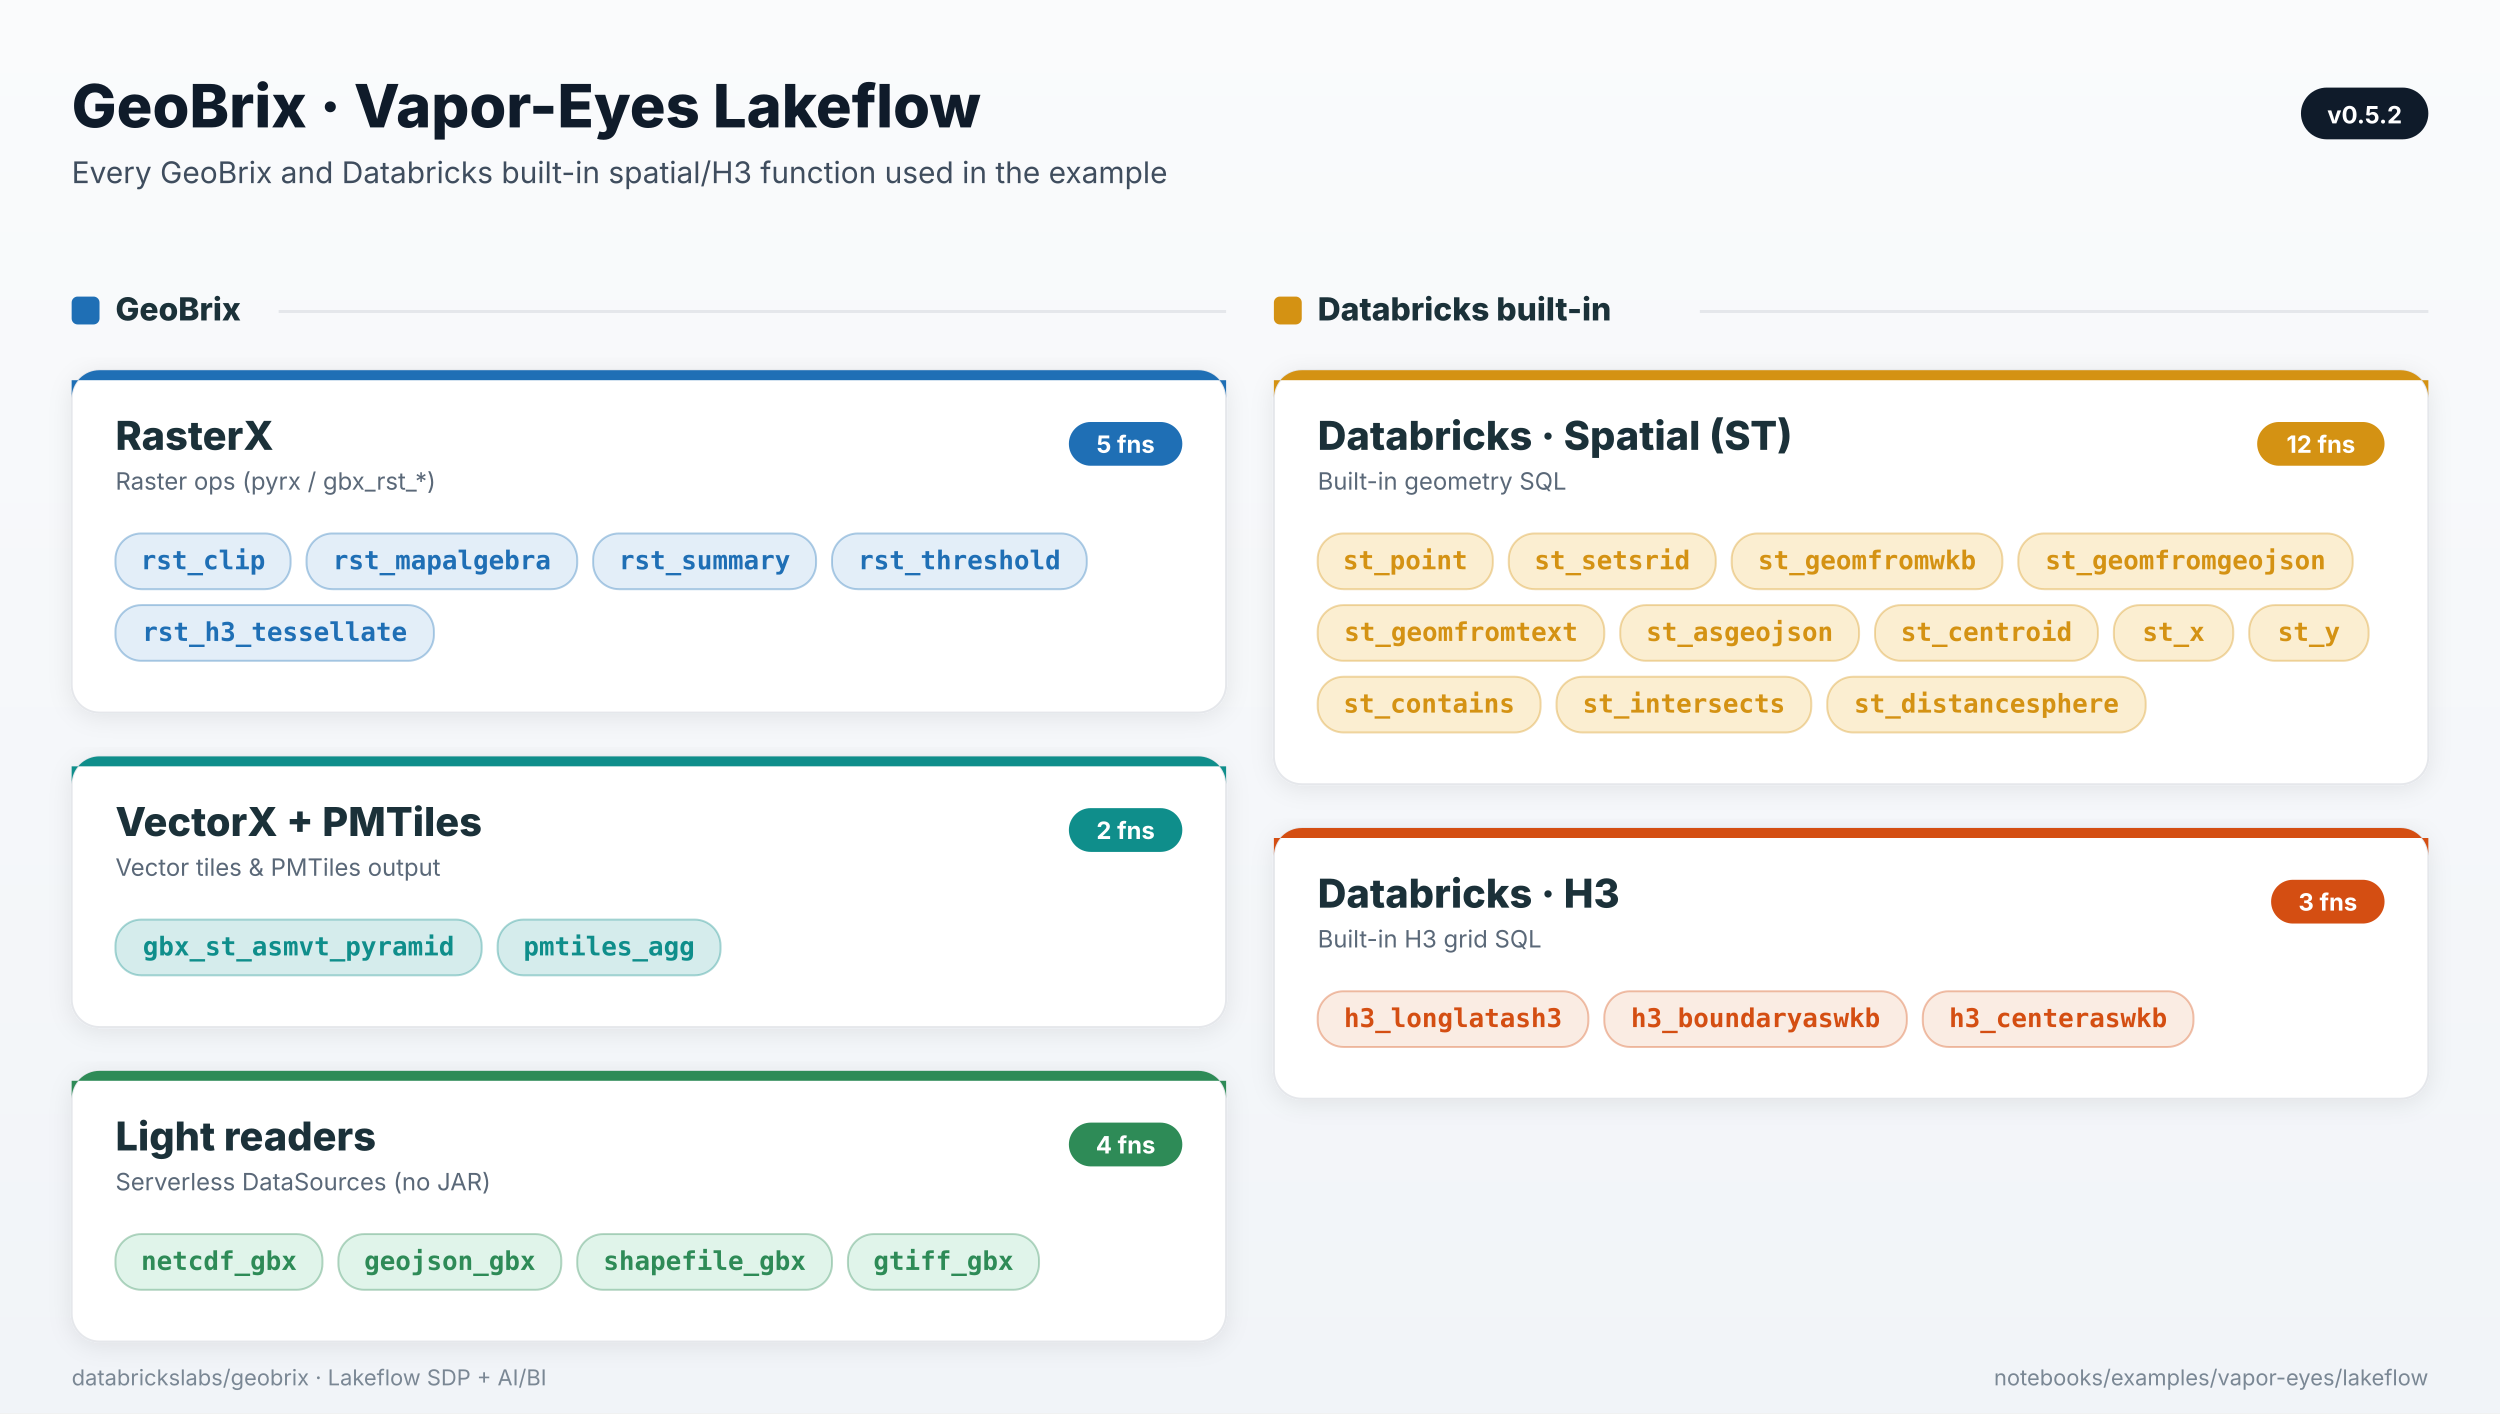
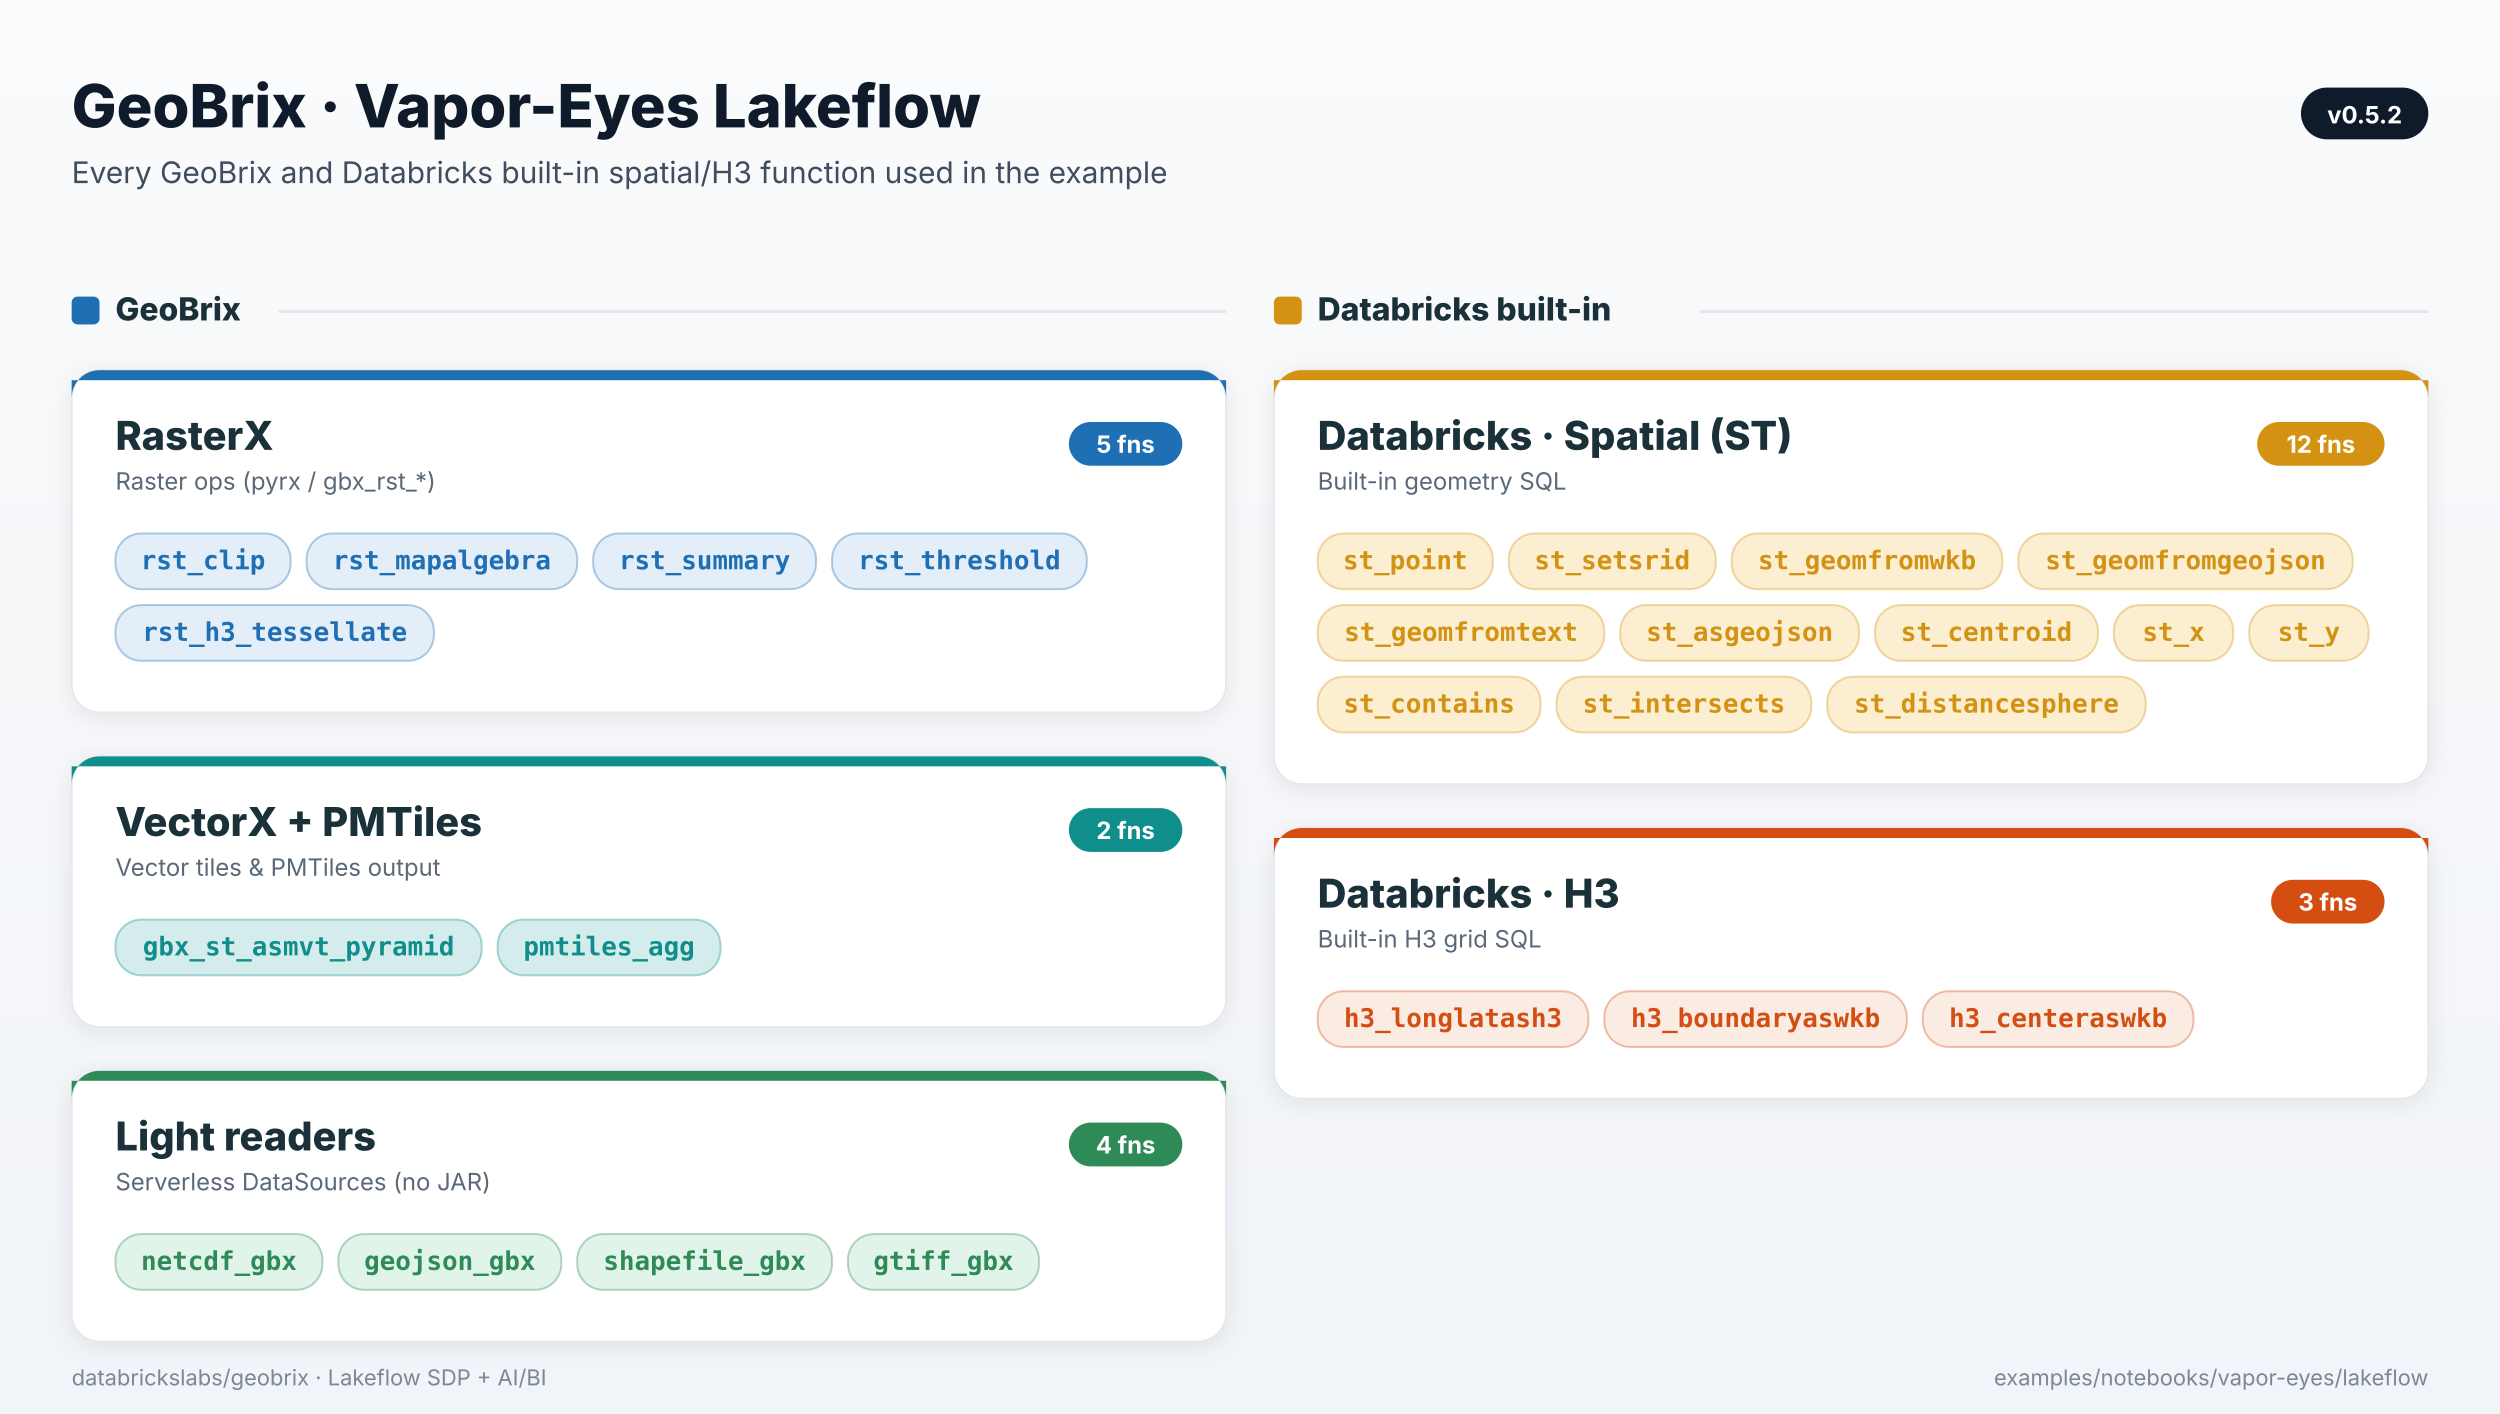
<svg xmlns="http://www.w3.org/2000/svg" viewBox="0 0 1256 710" width="1256" height="710" style="font-family: Inter, -apple-system, system-ui, sans-serif;">
  <defs>
    <filter id="card-shadow" x="-5%" y="-5%" width="110%" height="115%">
      <feDropShadow dx="0" dy="2" stdDeviation="6" flood-color="#0F1B2A" flood-opacity="0.08" />
    </filter>
    <linearGradient id="bg" x1="0" y1="0" x2="0" y2="1">
      <stop offset="0" stop-color="#FAFBFC" />
      <stop offset="1" stop-color="#F1F4F8" />
    </linearGradient>
  </defs>
  <rect x="0" y="0" width="1256" height="710" fill="url(#bg)" />
  <text x="36" y="64" font-size="30" font-weight="800" fill="#0F1B2A">GeoBrix · Vapor-Eyes Lakeflow</text>
  <text x="36" y="92" font-size="15" fill="#3F4D5E">Every GeoBrix and Databricks built-in spatial/H3 function used in the example</text>
  <rect x="1156" y="44" rx="13" ry="13" width="64" height="26" fill="#0F1B2A" />
  <text x="1188.0" y="62" text-anchor="middle" font-size="12" font-weight="700" fill="#FFFFFF">v0.5.2</text>
  <rect x="36" y="149" width="14" height="14" rx="3" ry="3" fill="#1F6FB5" />
  <text x="58" y="161" font-family="Inter, -apple-system, system-ui, sans-serif" font-size="16" font-weight="800" fill="#1B3139">GeoBrix</text>
  <line x1="140.0" y1="156.5" x2="616.0" y2="156.5" stroke="#E5E7EB" stroke-width="1.5" />
  <rect x="640" y="149" width="14" height="14" rx="3" ry="3" fill="#D49213" />
  <text x="662" y="161" font-family="Inter, -apple-system, system-ui, sans-serif" font-size="16" font-weight="800" fill="#1B3139">Databricks built-in</text>
  <line x1="854.0" y1="156.5" x2="1220.0" y2="156.5" stroke="#E5E7EB" stroke-width="1.5" />
  <rect x="36" y="186" rx="14" ry="14" width="580" height="172" fill="#FFFFFF" stroke="#E5E7EB" stroke-width="1" filter="url(#card-shadow)" />
  <path d="M 36 200 A 14 14 0 0 1 50 186 H 602 A 14 14 0 0 1 616 200 V 191 H 36 Z" fill="#1F6FB5" />
  <rect x="537" y="212" rx="11" ry="11" width="57" height="22" fill="#1F6FB5" />
  <text x="565.5" y="227.5" text-anchor="middle" font-family="Inter, -apple-system, system-ui, sans-serif" font-size="12" font-weight="700" fill="#FFFFFF">5 fns</text>
  <text x="58" y="226" font-family="Inter, -apple-system, system-ui, sans-serif" font-size="20" font-weight="800" fill="#1B3139">RasterX</text>
  <text x="58" y="246" font-family="Inter, -apple-system, system-ui, sans-serif" font-size="12" fill="#5A6878">Raster ops (pyrx / gbx_rst_*)</text>
  <rect x="58.0" y="268.0" rx="13" ry="13" width="88" height="28" fill="#E3EEF8" stroke="#1F6FB5" stroke-opacity="0.35" stroke-width="1" />
  <text x="102.0" y="286.0" text-anchor="middle" font-family="ui-monospace, SFMono-Regular, Menlo, Consolas, monospace" font-size="13" fill="#1F6FB5" font-weight="600">rst_clip</text>
  <rect x="154.0" y="268.0" rx="13" ry="13" width="136" height="28" fill="#E3EEF8" stroke="#1F6FB5" stroke-opacity="0.35" stroke-width="1" />
  <text x="222.0" y="286.0" text-anchor="middle" font-family="ui-monospace, SFMono-Regular, Menlo, Consolas, monospace" font-size="13" fill="#1F6FB5" font-weight="600">rst_mapalgebra</text>
  <rect x="298.0" y="268.0" rx="13" ry="13" width="112" height="28" fill="#E3EEF8" stroke="#1F6FB5" stroke-opacity="0.35" stroke-width="1" />
  <text x="354.0" y="286.0" text-anchor="middle" font-family="ui-monospace, SFMono-Regular, Menlo, Consolas, monospace" font-size="13" fill="#1F6FB5" font-weight="600">rst_summary</text>
  <rect x="418.0" y="268.0" rx="13" ry="13" width="128" height="28" fill="#E3EEF8" stroke="#1F6FB5" stroke-opacity="0.35" stroke-width="1" />
  <text x="482.0" y="286.0" text-anchor="middle" font-family="ui-monospace, SFMono-Regular, Menlo, Consolas, monospace" font-size="13" fill="#1F6FB5" font-weight="600">rst_threshold</text>
  <rect x="58.0" y="304.0" rx="13" ry="13" width="160" height="28" fill="#E3EEF8" stroke="#1F6FB5" stroke-opacity="0.35" stroke-width="1" />
  <text x="138.0" y="322.0" text-anchor="middle" font-family="ui-monospace, SFMono-Regular, Menlo, Consolas, monospace" font-size="13" fill="#1F6FB5" font-weight="600">rst_h3_tessellate</text>
  <rect x="36" y="380" rx="14" ry="14" width="580" height="136" fill="#FFFFFF" stroke="#E5E7EB" stroke-width="1" filter="url(#card-shadow)" />
  <path d="M 36 394 A 14 14 0 0 1 50 380 H 602 A 14 14 0 0 1 616 394 V 385 H 36 Z" fill="#0F8E8B" />
  <rect x="537" y="406" rx="11" ry="11" width="57" height="22" fill="#0F8E8B" />
  <text x="565.5" y="421.5" text-anchor="middle" font-family="Inter, -apple-system, system-ui, sans-serif" font-size="12" font-weight="700" fill="#FFFFFF">2 fns</text>
  <text x="58" y="420" font-family="Inter, -apple-system, system-ui, sans-serif" font-size="20" font-weight="800" fill="#1B3139">VectorX + PMTiles</text>
  <text x="58" y="440" font-family="Inter, -apple-system, system-ui, sans-serif" font-size="12" fill="#5A6878">Vector tiles &amp; PMTiles output</text>
  <rect x="58.0" y="462.0" rx="13" ry="13" width="184" height="28" fill="#D5ECEC" stroke="#0F8E8B" stroke-opacity="0.35" stroke-width="1" />
  <text x="150.0" y="480.0" text-anchor="middle" font-family="ui-monospace, SFMono-Regular, Menlo, Consolas, monospace" font-size="13" fill="#0F8E8B" font-weight="600">gbx_st_asmvt_pyramid</text>
  <rect x="250.0" y="462.0" rx="13" ry="13" width="112" height="28" fill="#D5ECEC" stroke="#0F8E8B" stroke-opacity="0.35" stroke-width="1" />
  <text x="306.0" y="480.0" text-anchor="middle" font-family="ui-monospace, SFMono-Regular, Menlo, Consolas, monospace" font-size="13" fill="#0F8E8B" font-weight="600">pmtiles_agg</text>
  <rect x="36" y="538" rx="14" ry="14" width="580" height="136" fill="#FFFFFF" stroke="#E5E7EB" stroke-width="1" filter="url(#card-shadow)" />
  <path d="M 36 552 A 14 14 0 0 1 50 538 H 602 A 14 14 0 0 1 616 552 V 543 H 36 Z" fill="#2E8B57" />
  <rect x="537" y="564" rx="11" ry="11" width="57" height="22" fill="#2E8B57" />
  <text x="565.5" y="579.5" text-anchor="middle" font-family="Inter, -apple-system, system-ui, sans-serif" font-size="12" font-weight="700" fill="#FFFFFF">4 fns</text>
  <text x="58" y="578" font-family="Inter, -apple-system, system-ui, sans-serif" font-size="20" font-weight="800" fill="#1B3139">Light readers</text>
  <text x="58" y="598" font-family="Inter, -apple-system, system-ui, sans-serif" font-size="12" fill="#5A6878">Serverless DataSources (no JAR)</text>
  <rect x="58.0" y="620.0" rx="13" ry="13" width="104" height="28" fill="#E0F4EA" stroke="#2E8B57" stroke-opacity="0.35" stroke-width="1" />
  <text x="110.0" y="638.0" text-anchor="middle" font-family="ui-monospace, SFMono-Regular, Menlo, Consolas, monospace" font-size="13" fill="#2E8B57" font-weight="600">netcdf_gbx</text>
  <rect x="170.0" y="620.0" rx="13" ry="13" width="112" height="28" fill="#E0F4EA" stroke="#2E8B57" stroke-opacity="0.35" stroke-width="1" />
  <text x="226.0" y="638.0" text-anchor="middle" font-family="ui-monospace, SFMono-Regular, Menlo, Consolas, monospace" font-size="13" fill="#2E8B57" font-weight="600">geojson_gbx</text>
  <rect x="290.0" y="620.0" rx="13" ry="13" width="128" height="28" fill="#E0F4EA" stroke="#2E8B57" stroke-opacity="0.35" stroke-width="1" />
  <text x="354.0" y="638.0" text-anchor="middle" font-family="ui-monospace, SFMono-Regular, Menlo, Consolas, monospace" font-size="13" fill="#2E8B57" font-weight="600">shapefile_gbx</text>
  <rect x="426.0" y="620.0" rx="13" ry="13" width="96" height="28" fill="#E0F4EA" stroke="#2E8B57" stroke-opacity="0.35" stroke-width="1" />
  <text x="474.0" y="638.0" text-anchor="middle" font-family="ui-monospace, SFMono-Regular, Menlo, Consolas, monospace" font-size="13" fill="#2E8B57" font-weight="600">gtiff_gbx</text>
  <rect x="640" y="186" rx="14" ry="14" width="580" height="208" fill="#FFFFFF" stroke="#E5E7EB" stroke-width="1" filter="url(#card-shadow)" />
  <path d="M 640 200 A 14 14 0 0 1 654 186 H 1206 A 14 14 0 0 1 1220 200 V 191 H 640 Z" fill="#D49213" />
  <rect x="1134" y="212" rx="11" ry="11" width="64" height="22" fill="#D49213" />
  <text x="1166.0" y="227.5" text-anchor="middle" font-family="Inter, -apple-system, system-ui, sans-serif" font-size="12" font-weight="700" fill="#FFFFFF">12 fns</text>
  <text x="662" y="226" font-family="Inter, -apple-system, system-ui, sans-serif" font-size="20" font-weight="800" fill="#1B3139">Databricks · Spatial (ST)</text>
  <text x="662" y="246" font-family="Inter, -apple-system, system-ui, sans-serif" font-size="12" fill="#5A6878">Built-in geometry SQL</text>
  <rect x="662.0" y="268.0" rx="13" ry="13" width="88" height="28" fill="#FBEED1" stroke="#D49213" stroke-opacity="0.35" stroke-width="1" />
  <text x="706.0" y="286.0" text-anchor="middle" font-family="ui-monospace, SFMono-Regular, Menlo, Consolas, monospace" font-size="13" fill="#D49213" font-weight="600">st_point</text>
  <rect x="758.0" y="268.0" rx="13" ry="13" width="104" height="28" fill="#FBEED1" stroke="#D49213" stroke-opacity="0.35" stroke-width="1" />
  <text x="810.0" y="286.0" text-anchor="middle" font-family="ui-monospace, SFMono-Regular, Menlo, Consolas, monospace" font-size="13" fill="#D49213" font-weight="600">st_setsrid</text>
  <rect x="870.0" y="268.0" rx="13" ry="13" width="136" height="28" fill="#FBEED1" stroke="#D49213" stroke-opacity="0.35" stroke-width="1" />
  <text x="938.0" y="286.0" text-anchor="middle" font-family="ui-monospace, SFMono-Regular, Menlo, Consolas, monospace" font-size="13" fill="#D49213" font-weight="600">st_geomfromwkb</text>
  <rect x="1014.0" y="268.0" rx="13" ry="13" width="168" height="28" fill="#FBEED1" stroke="#D49213" stroke-opacity="0.35" stroke-width="1" />
  <text x="1098.0" y="286.0" text-anchor="middle" font-family="ui-monospace, SFMono-Regular, Menlo, Consolas, monospace" font-size="13" fill="#D49213" font-weight="600">st_geomfromgeojson</text>
  <rect x="662.0" y="304.0" rx="13" ry="13" width="144" height="28" fill="#FBEED1" stroke="#D49213" stroke-opacity="0.35" stroke-width="1" />
  <text x="734.0" y="322.0" text-anchor="middle" font-family="ui-monospace, SFMono-Regular, Menlo, Consolas, monospace" font-size="13" fill="#D49213" font-weight="600">st_geomfromtext</text>
  <rect x="814.0" y="304.0" rx="13" ry="13" width="120" height="28" fill="#FBEED1" stroke="#D49213" stroke-opacity="0.35" stroke-width="1" />
  <text x="874.0" y="322.0" text-anchor="middle" font-family="ui-monospace, SFMono-Regular, Menlo, Consolas, monospace" font-size="13" fill="#D49213" font-weight="600">st_asgeojson</text>
  <rect x="942.0" y="304.0" rx="13" ry="13" width="112" height="28" fill="#FBEED1" stroke="#D49213" stroke-opacity="0.35" stroke-width="1" />
  <text x="998.0" y="322.0" text-anchor="middle" font-family="ui-monospace, SFMono-Regular, Menlo, Consolas, monospace" font-size="13" fill="#D49213" font-weight="600">st_centroid</text>
  <rect x="1062.0" y="304.0" rx="13" ry="13" width="60" height="28" fill="#FBEED1" stroke="#D49213" stroke-opacity="0.35" stroke-width="1" />
  <text x="1092.0" y="322.0" text-anchor="middle" font-family="ui-monospace, SFMono-Regular, Menlo, Consolas, monospace" font-size="13" fill="#D49213" font-weight="600">st_x</text>
  <rect x="1130.0" y="304.0" rx="13" ry="13" width="60" height="28" fill="#FBEED1" stroke="#D49213" stroke-opacity="0.35" stroke-width="1" />
  <text x="1160.0" y="322.0" text-anchor="middle" font-family="ui-monospace, SFMono-Regular, Menlo, Consolas, monospace" font-size="13" fill="#D49213" font-weight="600">st_y</text>
  <rect x="662.0" y="340.0" rx="13" ry="13" width="112" height="28" fill="#FBEED1" stroke="#D49213" stroke-opacity="0.35" stroke-width="1" />
  <text x="718.0" y="358.0" text-anchor="middle" font-family="ui-monospace, SFMono-Regular, Menlo, Consolas, monospace" font-size="13" fill="#D49213" font-weight="600">st_contains</text>
  <rect x="782.0" y="340.0" rx="13" ry="13" width="128" height="28" fill="#FBEED1" stroke="#D49213" stroke-opacity="0.35" stroke-width="1" />
  <text x="846.0" y="358.0" text-anchor="middle" font-family="ui-monospace, SFMono-Regular, Menlo, Consolas, monospace" font-size="13" fill="#D49213" font-weight="600">st_intersects</text>
  <rect x="918.0" y="340.0" rx="13" ry="13" width="160" height="28" fill="#FBEED1" stroke="#D49213" stroke-opacity="0.35" stroke-width="1" />
  <text x="998.0" y="358.0" text-anchor="middle" font-family="ui-monospace, SFMono-Regular, Menlo, Consolas, monospace" font-size="13" fill="#D49213" font-weight="600">st_distancesphere</text>
  <rect x="640" y="416" rx="14" ry="14" width="580" height="136" fill="#FFFFFF" stroke="#E5E7EB" stroke-width="1" filter="url(#card-shadow)" />
  <path d="M 640 430 A 14 14 0 0 1 654 416 H 1206 A 14 14 0 0 1 1220 430 V 421 H 640 Z" fill="#D44E12" />
  <rect x="1141" y="442" rx="11" ry="11" width="57" height="22" fill="#D44E12" />
  <text x="1169.5" y="457.5" text-anchor="middle" font-family="Inter, -apple-system, system-ui, sans-serif" font-size="12" font-weight="700" fill="#FFFFFF">3 fns</text>
  <text x="662" y="456" font-family="Inter, -apple-system, system-ui, sans-serif" font-size="20" font-weight="800" fill="#1B3139">Databricks · H3</text>
  <text x="662" y="476" font-family="Inter, -apple-system, system-ui, sans-serif" font-size="12" fill="#5A6878">Built-in H3 grid SQL</text>
  <rect x="662.0" y="498.0" rx="13" ry="13" width="136" height="28" fill="#FAECE3" stroke="#D44E12" stroke-opacity="0.35" stroke-width="1" />
  <text x="730.0" y="516.0" text-anchor="middle" font-family="ui-monospace, SFMono-Regular, Menlo, Consolas, monospace" font-size="13" fill="#D44E12" font-weight="600">h3_longlatash3</text>
  <rect x="806.0" y="498.0" rx="13" ry="13" width="152" height="28" fill="#FAECE3" stroke="#D44E12" stroke-opacity="0.35" stroke-width="1" />
  <text x="882.0" y="516.0" text-anchor="middle" font-family="ui-monospace, SFMono-Regular, Menlo, Consolas, monospace" font-size="13" fill="#D44E12" font-weight="600">h3_boundaryaswkb</text>
  <rect x="966.0" y="498.0" rx="13" ry="13" width="136" height="28" fill="#FAECE3" stroke="#D44E12" stroke-opacity="0.35" stroke-width="1" />
  <text x="1034.0" y="516.0" text-anchor="middle" font-family="ui-monospace, SFMono-Regular, Menlo, Consolas, monospace" font-size="13" fill="#D44E12" font-weight="600">h3_centeraswkb</text>
  <text x="36" y="696" font-size="11" fill="#7A8794">databrickslabs/geobrix · Lakeflow SDP + AI/BI</text>
-   <text x="1220" y="696" text-anchor="end" font-size="11" fill="#7A8794">notebooks/examples/vapor-eyes/lakeflow</text>
+   <text x="1220" y="696" text-anchor="end" font-size="11" fill="#7A8794">examples/notebooks/vapor-eyes/lakeflow</text>
</svg>
